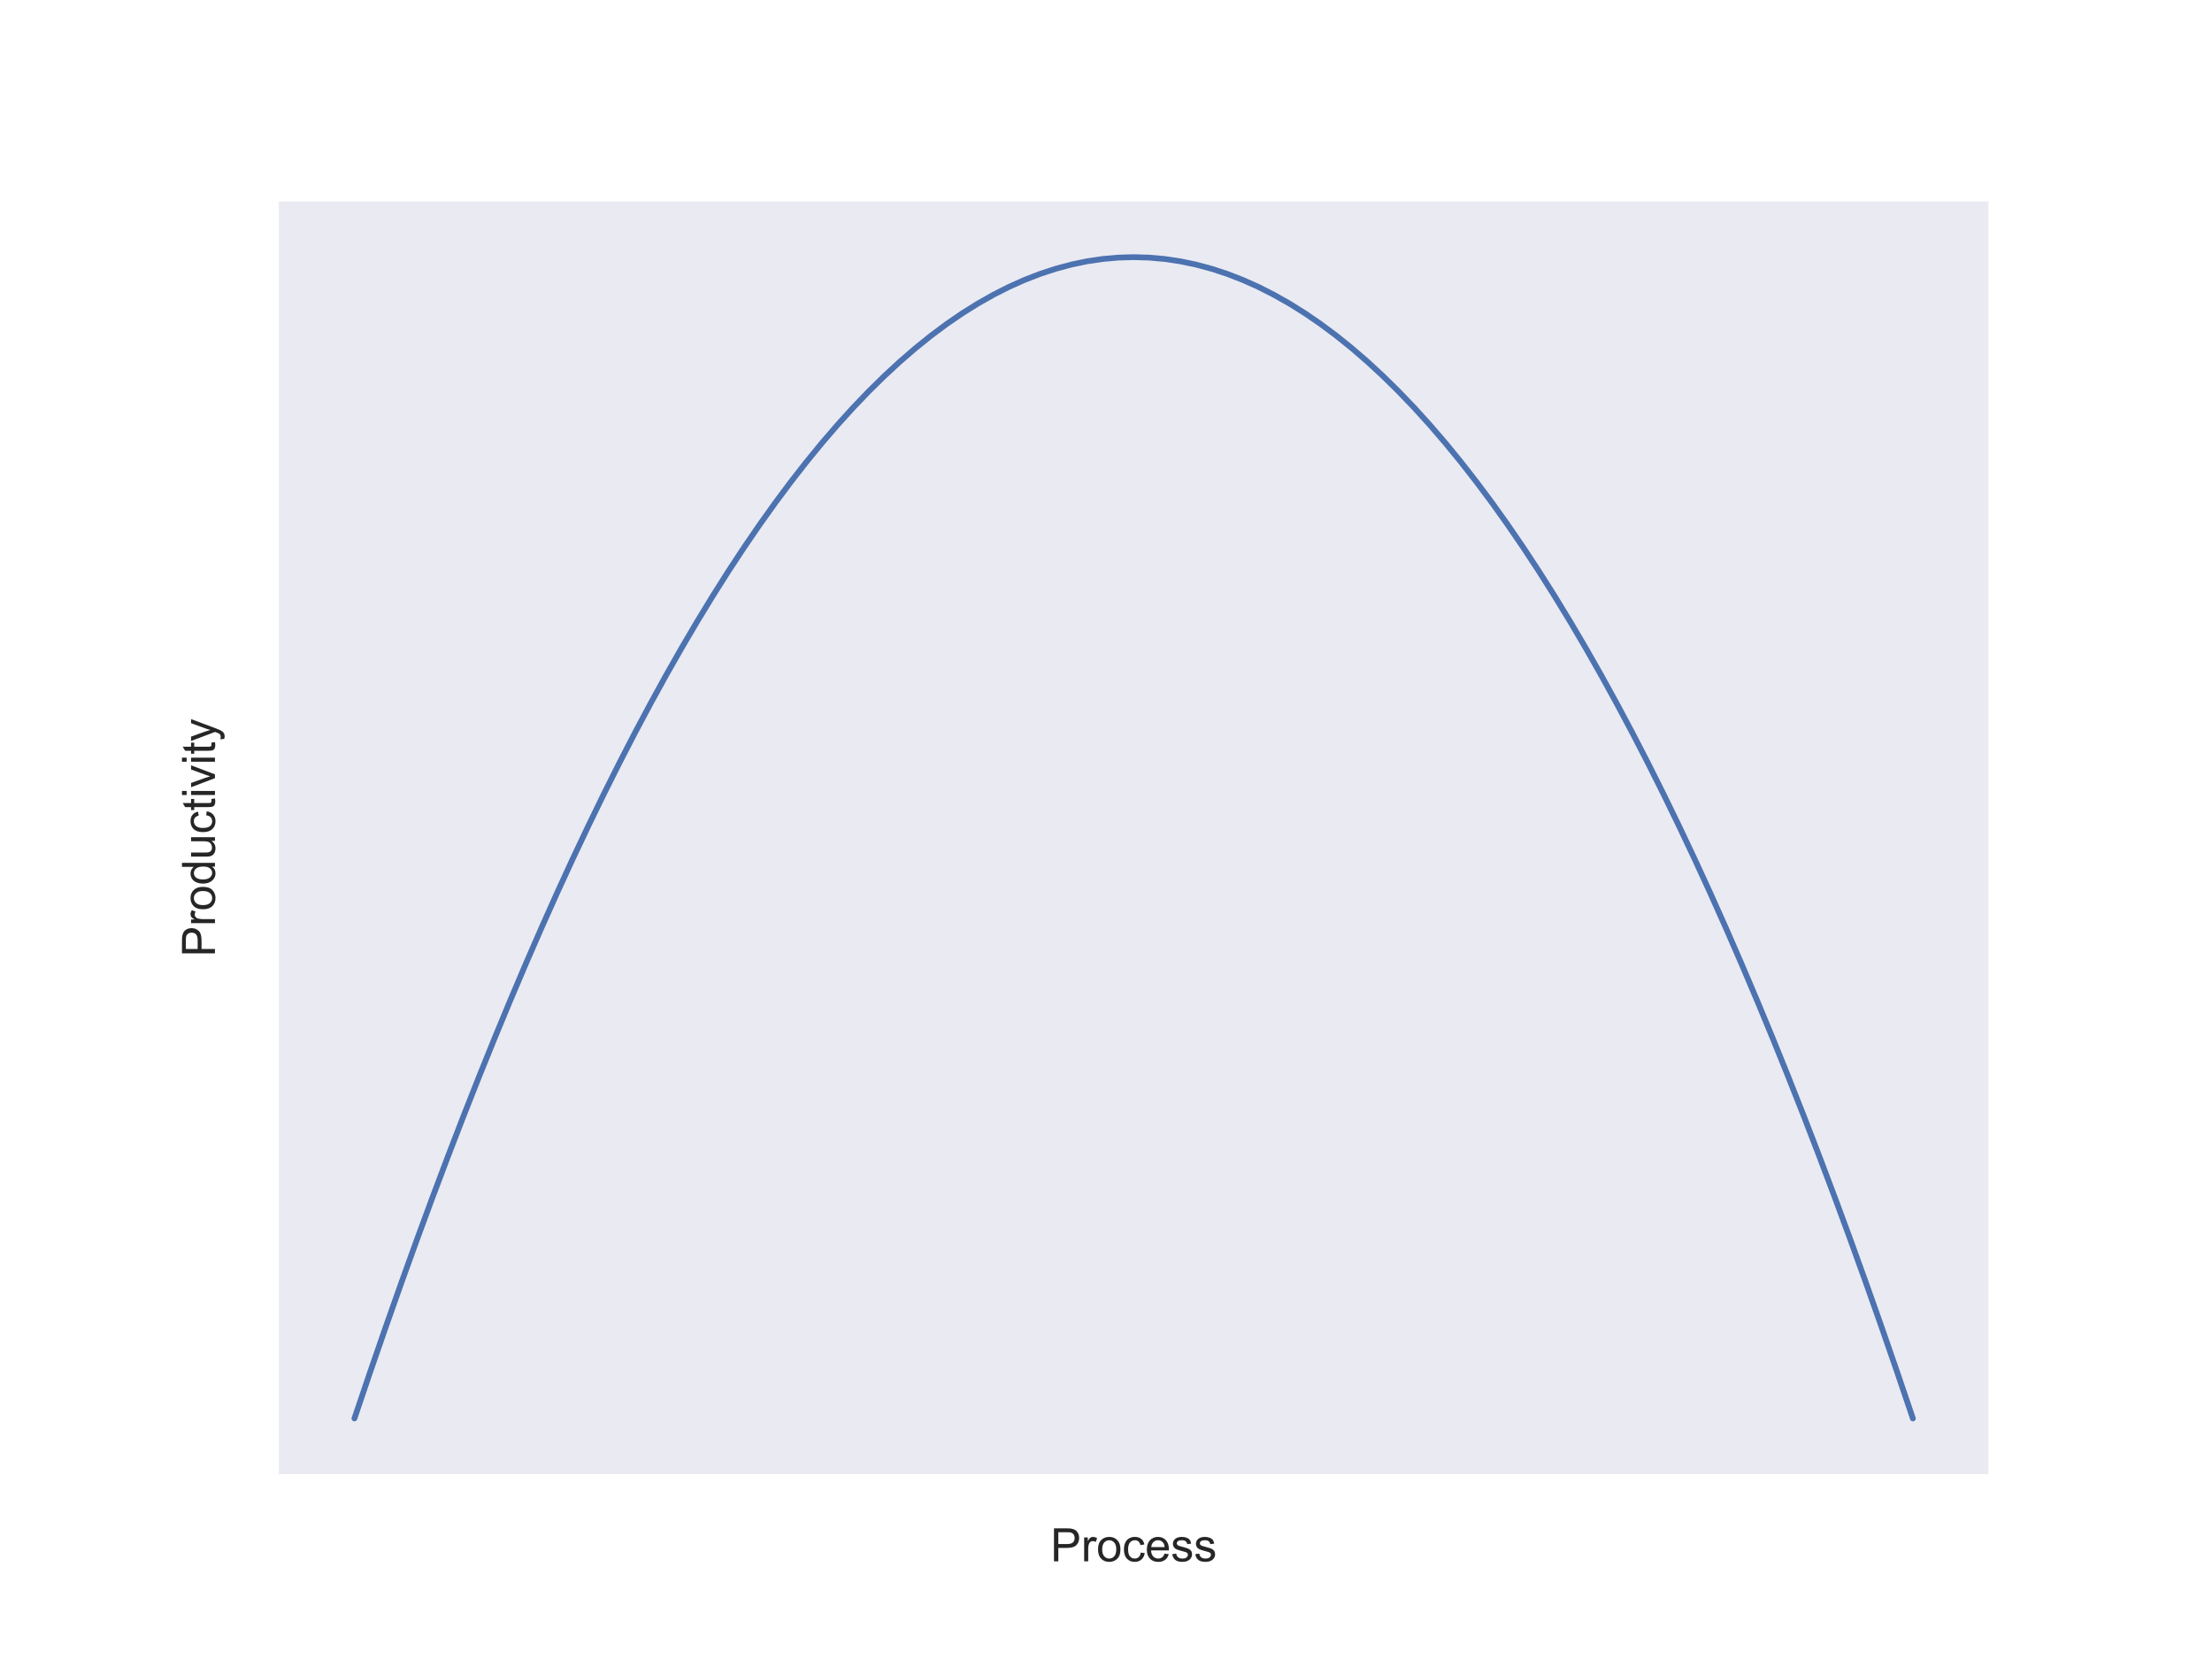
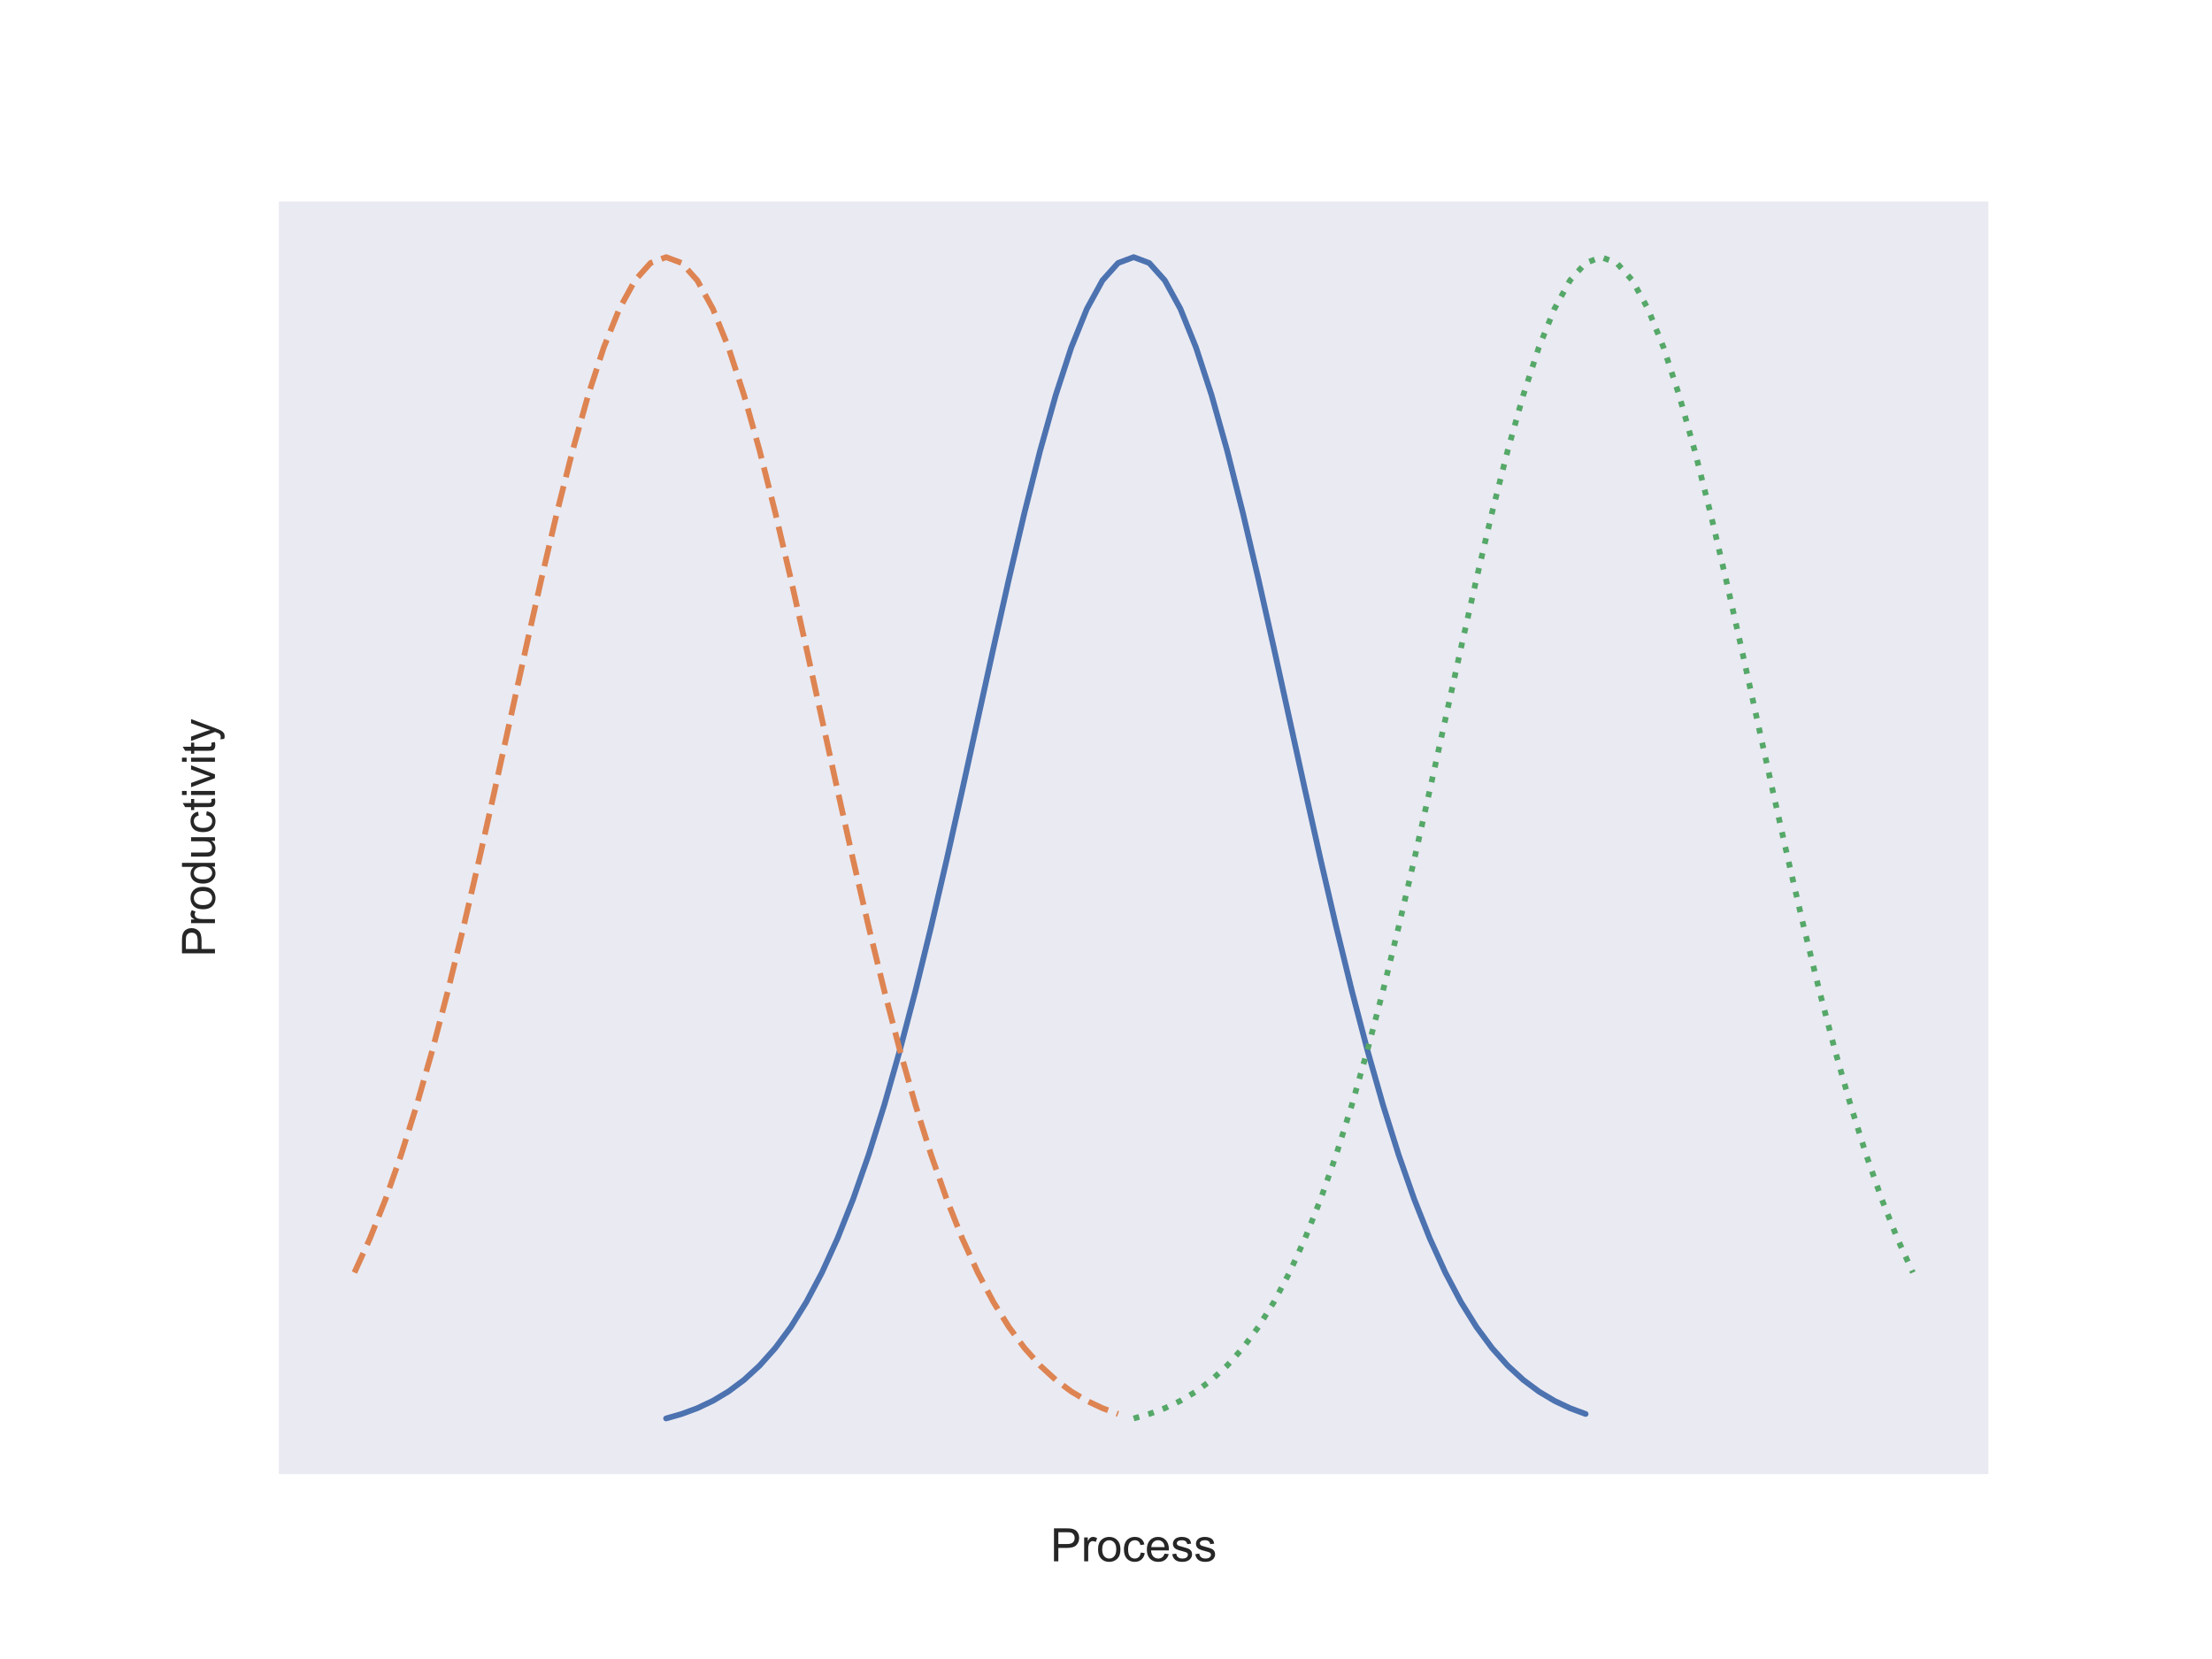
<svg xmlns="http://www.w3.org/2000/svg" xmlns:xlink="http://www.w3.org/1999/xlink" width="576pt" height="432pt" viewBox="0 0 576 432" version="1.1">
  <defs>
    <style type="text/css">*{stroke-linejoin: round; stroke-linecap: butt}</style>
  </defs>
  <g id="figure_1">
    <g id="patch_1">
      <path d="M 0 432  L 576 432  L 576 0  L 0 0  z " style="fill: #ffffff" />
    </g>
    <g id="axes_1">
      <g id="patch_2">
        <path d="M 72 384.48  L 518.4 384.48  L 518.4 51.84  L 72 51.84  z " style="fill: #eaeaf2" />
      </g>
      <g id="matplotlib.axis_1">
        <g id="xtick_1" />
        <g id="xtick_2" />
        <g id="xtick_3" />
        <g id="xtick_4" />
        <g id="xtick_5" />
        <g id="xtick_6" />
        <g id="text_1">
          <g style="fill: #262626" transform="translate(273.5269 406.5694) scale(0.12 -0.12)">
            <defs>
              <path id="ArialMT-50" d="M 494 0  L 494 4581  L 2222 4581  Q 2678 4581 2919 4538  Q 3256 4481 3484 4323  Q 3713 4166 3852 3881  Q 3991 3597 3991 3256  Q 3991 2672 3619 2267  Q 3247 1863 2275 1863  L 1100 1863  L 1100 0  L 494 0  z M 1100 2403  L 2284 2403  Q 2872 2403 3119 2622  Q 3366 2841 3366 3238  Q 3366 3525 3220 3729  Q 3075 3934 2838 4000  Q 2684 4041 2272 4041  L 1100 4041  L 1100 2403  z " transform="scale(0.015625)" />
              <path id="ArialMT-72" d="M 416 0  L 416 3319  L 922 3319  L 922 2816  Q 1116 3169 1280 3281  Q 1444 3394 1641 3394  Q 1925 3394 2219 3213  L 2025 2691  Q 1819 2813 1613 2813  Q 1428 2813 1281 2702  Q 1134 2591 1072 2394  Q 978 2094 978 1738  L 978 0  L 416 0  z " transform="scale(0.015625)" />
              <path id="ArialMT-6f" d="M 213 1659  Q 213 2581 725 3025  Q 1153 3394 1769 3394  Q 2453 3394 2887 2945  Q 3322 2497 3322 1706  Q 3322 1066 3130 698  Q 2938 331 2570 128  Q 2203 -75 1769 -75  Q 1072 -75 642 372  Q 213 819 213 1659  z M 791 1659  Q 791 1022 1069 705  Q 1347 388 1769 388  Q 2188 388 2466 706  Q 2744 1025 2744 1678  Q 2744 2294 2464 2611  Q 2184 2928 1769 2928  Q 1347 2928 1069 2612  Q 791 2297 791 1659  z " transform="scale(0.015625)" />
              <path id="ArialMT-63" d="M 2588 1216  L 3141 1144  Q 3050 572 2676 248  Q 2303 -75 1759 -75  Q 1078 -75 664 370  Q 250 816 250 1647  Q 250 2184 428 2587  Q 606 2991 970 3192  Q 1334 3394 1763 3394  Q 2303 3394 2647 3120  Q 2991 2847 3088 2344  L 2541 2259  Q 2463 2594 2264 2762  Q 2066 2931 1784 2931  Q 1359 2931 1093 2626  Q 828 2322 828 1663  Q 828 994 1084 691  Q 1341 388 1753 388  Q 2084 388 2306 591  Q 2528 794 2588 1216  z " transform="scale(0.015625)" />
              <path id="ArialMT-65" d="M 2694 1069  L 3275 997  Q 3138 488 2766 206  Q 2394 -75 1816 -75  Q 1088 -75 661 373  Q 234 822 234 1631  Q 234 2469 665 2931  Q 1097 3394 1784 3394  Q 2450 3394 2872 2941  Q 3294 2488 3294 1666  Q 3294 1616 3291 1516  L 816 1516  Q 847 969 1125 678  Q 1403 388 1819 388  Q 2128 388 2347 550  Q 2566 713 2694 1069  z M 847 1978  L 2700 1978  Q 2663 2397 2488 2606  Q 2219 2931 1791 2931  Q 1403 2931 1139 2672  Q 875 2413 847 1978  z " transform="scale(0.015625)" />
              <path id="ArialMT-73" d="M 197 991  L 753 1078  Q 800 744 1014 566  Q 1228 388 1613 388  Q 2000 388 2187 545  Q 2375 703 2375 916  Q 2375 1106 2209 1216  Q 2094 1291 1634 1406  Q 1016 1563 777 1677  Q 538 1791 414 1992  Q 291 2194 291 2438  Q 291 2659 392 2848  Q 494 3038 669 3163  Q 800 3259 1026 3326  Q 1253 3394 1513 3394  Q 1903 3394 2198 3281  Q 2494 3169 2634 2976  Q 2775 2784 2828 2463  L 2278 2388  Q 2241 2644 2061 2787  Q 1881 2931 1553 2931  Q 1166 2931 1000 2803  Q 834 2675 834 2503  Q 834 2394 903 2306  Q 972 2216 1119 2156  Q 1203 2125 1616 2013  Q 2213 1853 2448 1751  Q 2684 1650 2818 1456  Q 2953 1263 2953 975  Q 2953 694 2789 445  Q 2625 197 2315 61  Q 2006 -75 1616 -75  Q 969 -75 630 194  Q 291 463 197 991  z " transform="scale(0.015625)" />
            </defs>
            <use xlink:href="#ArialMT-50" />
            <use xlink:href="#ArialMT-72" x="66.699" />
            <use xlink:href="#ArialMT-6f" x="100" />
            <use xlink:href="#ArialMT-63" x="155.615" />
            <use xlink:href="#ArialMT-65" x="205.615" />
            <use xlink:href="#ArialMT-73" x="261.23" />
            <use xlink:href="#ArialMT-73" x="311.23" />
          </g>
        </g>
      </g>
      <g id="matplotlib.axis_2">
        <g id="ytick_1" />
        <g id="ytick_2" />
        <g id="ytick_3" />
        <g id="ytick_4" />
        <g id="ytick_5" />
        <g id="ytick_6" />
+         <g id="ytick_7" />
+         <g id="ytick_8" />
+         <g id="ytick_9" />
        <g id="text_2">
          <g style="fill: #262626" transform="translate(55.97438 249.1697) rotate(-90) scale(0.12 -0.12)">
            <defs>
              <path id="ArialMT-64" d="M 2575 0  L 2575 419  Q 2259 -75 1647 -75  Q 1250 -75 917 144  Q 584 363 401 755  Q 219 1147 219 1656  Q 219 2153 384 2558  Q 550 2963 881 3178  Q 1213 3394 1622 3394  Q 1922 3394 2156 3267  Q 2391 3141 2538 2938  L 2538 4581  L 3097 4581  L 3097 0  L 2575 0  z M 797 1656  Q 797 1019 1065 703  Q 1334 388 1700 388  Q 2069 388 2326 689  Q 2584 991 2584 1609  Q 2584 2291 2321 2609  Q 2059 2928 1675 2928  Q 1300 2928 1048 2622  Q 797 2316 797 1656  z " transform="scale(0.015625)" />
              <path id="ArialMT-75" d="M 2597 0  L 2597 488  Q 2209 -75 1544 -75  Q 1250 -75 995 37  Q 741 150 617 320  Q 494 491 444 738  Q 409 903 409 1263  L 409 3319  L 972 3319  L 972 1478  Q 972 1038 1006 884  Q 1059 663 1231 536  Q 1403 409 1656 409  Q 1909 409 2131 539  Q 2353 669 2445 892  Q 2538 1116 2538 1541  L 2538 3319  L 3100 3319  L 3100 0  L 2597 0  z " transform="scale(0.015625)" />
              <path id="ArialMT-74" d="M 1650 503  L 1731 6  Q 1494 -44 1306 -44  Q 1000 -44 831 53  Q 663 150 594 308  Q 525 466 525 972  L 525 2881  L 113 2881  L 113 3319  L 525 3319  L 525 4141  L 1084 4478  L 1084 3319  L 1650 3319  L 1650 2881  L 1084 2881  L 1084 941  Q 1084 700 1114 631  Q 1144 563 1211 522  Q 1278 481 1403 481  Q 1497 481 1650 503  z " transform="scale(0.015625)" />
              <path id="ArialMT-69" d="M 425 3934  L 425 4581  L 988 4581  L 988 3934  L 425 3934  z M 425 0  L 425 3319  L 988 3319  L 988 0  L 425 0  z " transform="scale(0.015625)" />
              <path id="ArialMT-76" d="M 1344 0  L 81 3319  L 675 3319  L 1388 1331  Q 1503 1009 1600 663  Q 1675 925 1809 1294  L 2547 3319  L 3125 3319  L 1869 0  L 1344 0  z " transform="scale(0.015625)" />
              <path id="ArialMT-79" d="M 397 -1278  L 334 -750  Q 519 -800 656 -800  Q 844 -800 956 -737  Q 1069 -675 1141 -563  Q 1194 -478 1313 -144  Q 1328 -97 1363 -6  L 103 3319  L 709 3319  L 1400 1397  Q 1534 1031 1641 628  Q 1738 1016 1872 1384  L 2581 3319  L 3144 3319  L 1881 -56  Q 1678 -603 1566 -809  Q 1416 -1088 1222 -1217  Q 1028 -1347 759 -1347  Q 597 -1347 397 -1278  z " transform="scale(0.015625)" />
            </defs>
            <use xlink:href="#ArialMT-50" />
            <use xlink:href="#ArialMT-72" x="66.699" />
            <use xlink:href="#ArialMT-6f" x="100" />
            <use xlink:href="#ArialMT-64" x="155.615" />
            <use xlink:href="#ArialMT-75" x="211.23" />
            <use xlink:href="#ArialMT-63" x="266.846" />
            <use xlink:href="#ArialMT-74" x="316.846" />
            <use xlink:href="#ArialMT-69" x="344.629" />
            <use xlink:href="#ArialMT-76" x="366.846" />
            <use xlink:href="#ArialMT-69" x="416.846" />
            <use xlink:href="#ArialMT-74" x="439.062" />
            <use xlink:href="#ArialMT-79" x="466.846" />
          </g>
        </g>
      </g>
      <g id="line2d_1">
-         <path d="M 92.291 369.36  L 96.349 357.385  L 100.407 345.652  L 104.465 334.161  L 108.524 322.911  L 112.582 311.904  L 116.64 301.139  L 120.698 290.615  L 124.756 280.333  L 128.815 270.294  L 132.873 260.496  L 136.931 250.94  L 140.989 241.626  L 145.047 232.554  L 149.105 223.724  L 153.164 215.136  L 157.222 206.79  L 161.28 198.685  L 165.338 190.823  L 169.396 183.203  L 173.455 175.824  L 177.513 168.687  L 181.571 161.793  L 185.629 155.14  L 189.687 148.729  L 193.745 142.56  L 197.804 136.633  L 201.862 130.948  L 205.92 125.505  L 209.978 120.303  L 214.036 115.344  L 218.095 110.627  L 222.153 106.151  L 226.211 101.917  L 230.269 97.926  L 234.327 94.176  L 238.385 90.668  L 242.444 87.402  L 246.502 84.378  L 250.56 81.596  L 254.618 79.056  L 258.676 76.758  L 262.735 74.701  L 266.793 72.887  L 270.851 71.315  L 274.909 69.984  L 278.967 68.895  L 283.025 68.049  L 287.084 67.444  L 291.142 67.081  L 295.2 66.96  L 299.258 67.081  L 303.316 67.444  L 307.375 68.049  L 311.433 68.895  L 315.491 69.984  L 319.549 71.315  L 323.607 72.887  L 327.665 74.701  L 331.724 76.758  L 335.782 79.056  L 339.84 81.596  L 343.898 84.378  L 347.956 87.402  L 352.015 90.668  L 356.073 94.176  L 360.131 97.926  L 364.189 101.917  L 368.247 106.151  L 372.305 110.627  L 376.364 115.344  L 380.422 120.303  L 384.48 125.505  L 388.538 130.948  L 392.596 136.633  L 396.655 142.56  L 400.713 148.729  L 404.771 155.14  L 408.829 161.793  L 412.887 168.687  L 416.945 175.824  L 421.004 183.203  L 425.062 190.823  L 429.12 198.685  L 433.178 206.79  L 437.236 215.136  L 441.295 223.724  L 445.353 232.554  L 449.411 241.626  L 453.469 250.94  L 457.527 260.496  L 461.585 270.294  L 465.644 280.333  L 469.702 290.615  L 473.76 301.139  L 477.818 311.904  L 481.876 322.911  L 485.935 334.161  L 489.993 345.652  L 494.051 357.385  L 498.109 369.36  " clip-path="url(#p6ae193cb53)" style="fill: none; stroke: #4c72b0; stroke-width: 1.5; stroke-linecap: round" />
+         <path d="M 173.455 369.36  L 177.513 368.194  L 181.571 366.69  L 185.629 364.769  L 189.687 362.345  L 193.745 359.321  L 197.804 355.591  L 201.862 351.044  L 205.92 345.565  L 209.978 339.043  L 214.036 331.372  L 218.095 322.461  L 222.153 312.24  L 226.211 300.667  L 230.269 287.734  L 234.327 273.479  L 238.385 257.988  L 242.444 241.4  L 246.502 223.91  L 250.56 205.769  L 254.618 187.282  L 258.676 168.798  L 262.735 150.703  L 266.793 133.408  L 270.851 117.334  L 274.909 102.892  L 278.967 90.471  L 283.025 80.416  L 287.084 73.015  L 291.142 68.485  L 295.2 66.96  L 299.258 68.485  L 303.316 73.015  L 307.375 80.416  L 311.433 90.471  L 315.491 102.892  L 319.549 117.334  L 323.607 133.408  L 327.665 150.703  L 331.724 168.798  L 335.782 187.282  L 339.84 205.769  L 343.898 223.91  L 347.956 241.4  L 352.015 257.988  L 356.073 273.479  L 360.131 287.734  L 364.189 300.667  L 368.247 312.24  L 372.305 322.461  L 376.364 331.372  L 380.422 339.043  L 384.48 345.565  L 388.538 351.044  L 392.596 355.591  L 396.655 359.321  L 400.713 362.345  L 404.771 364.769  L 408.829 366.69  L 412.887 368.194  " clip-path="url(#pd11f1ea07f)" style="fill: none; stroke: #4c72b0; stroke-width: 1.5; stroke-linecap: round" />
+       </g>
+       <g id="line2d_2">
+         <path d="M 92.291 331.372  L 96.349 322.461  L 100.407 312.24  L 104.465 300.667  L 108.524 287.734  L 112.582 273.479  L 116.64 257.988  L 120.698 241.4  L 124.756 223.91  L 128.815 205.769  L 132.873 187.282  L 136.931 168.798  L 140.989 150.703  L 145.047 133.408  L 149.105 117.334  L 153.164 102.892  L 157.222 90.471  L 161.28 80.416  L 165.338 73.015  L 169.396 68.485  L 173.455 66.96  L 177.513 68.485  L 181.571 73.015  L 185.629 80.416  L 189.687 90.471  L 193.745 102.892  L 197.804 117.334  L 201.862 133.408  L 205.92 150.703  L 209.978 168.798  L 214.036 187.282  L 218.095 205.769  L 222.153 223.91  L 226.211 241.4  L 230.269 257.988  L 234.327 273.479  L 238.385 287.734  L 242.444 300.667  L 246.502 312.24  L 250.56 322.461  L 254.618 331.372  L 258.676 339.043  L 262.735 345.565  L 266.793 351.044  L 270.851 355.591  L 274.909 359.321  L 278.967 362.345  L 283.025 364.769  L 287.084 366.69  L 291.142 368.194  " clip-path="url(#pd11f1ea07f)" style="fill: none; stroke-dasharray: 5.55,2.4; stroke-dashoffset: 0; stroke: #dd8452; stroke-width: 1.5" />
+       </g>
+       <g id="line2d_3">
+         <path d="M 295.2 369.36  L 299.258 368.194  L 303.316 366.69  L 307.375 364.769  L 311.433 362.345  L 315.491 359.321  L 319.549 355.591  L 323.607 351.044  L 327.665 345.565  L 331.724 339.043  L 335.782 331.372  L 339.84 322.461  L 343.898 312.24  L 347.956 300.667  L 352.015 287.734  L 356.073 273.479  L 360.131 257.988  L 364.189 241.4  L 368.247 223.91  L 372.305 205.769  L 376.364 187.282  L 380.422 168.798  L 384.48 150.703  L 388.538 133.408  L 392.596 117.334  L 396.655 102.892  L 400.713 90.471  L 404.771 80.416  L 408.829 73.015  L 412.887 68.485  L 416.945 66.96  L 421.004 68.485  L 425.062 73.015  L 429.12 80.416  L 433.178 90.471  L 437.236 102.892  L 441.295 117.334  L 445.353 133.408  L 449.411 150.703  L 453.469 168.798  L 457.527 187.282  L 461.585 205.769  L 465.644 223.91  L 469.702 241.4  L 473.76 257.988  L 477.818 273.479  L 481.876 287.734  L 485.935 300.667  L 489.993 312.24  L 494.051 322.461  L 498.109 331.372  " clip-path="url(#pd11f1ea07f)" style="fill: none; stroke-dasharray: 1.5,2.475; stroke-dashoffset: 0; stroke: #55a868; stroke-width: 1.5" />
      </g>
      <g id="patch_3">
        <path d="M 72 384.48  L 72 51.84  " style="fill: none; stroke: #ffffff; stroke-width: 1.25; stroke-linejoin: miter; stroke-linecap: square" />
      </g>
      <g id="patch_4">
        <path d="M 518.4 384.48  L 518.4 51.84  " style="fill: none; stroke: #ffffff; stroke-width: 1.25; stroke-linejoin: miter; stroke-linecap: square" />
      </g>
      <g id="patch_5">
        <path d="M 72 384.48  L 518.4 384.48  " style="fill: none; stroke: #ffffff; stroke-width: 1.25; stroke-linejoin: miter; stroke-linecap: square" />
      </g>
      <g id="patch_6">
        <path d="M 72 51.84  L 518.4 51.84  " style="fill: none; stroke: #ffffff; stroke-width: 1.25; stroke-linejoin: miter; stroke-linecap: square" />
      </g>
    </g>
  </g>
  <defs>
-     <clipPath id="p6ae193cb53">
+     <clipPath id="pd11f1ea07f">
      <rect x="72" y="51.84" width="446.4" height="332.64" />
    </clipPath>
  </defs>
</svg>
